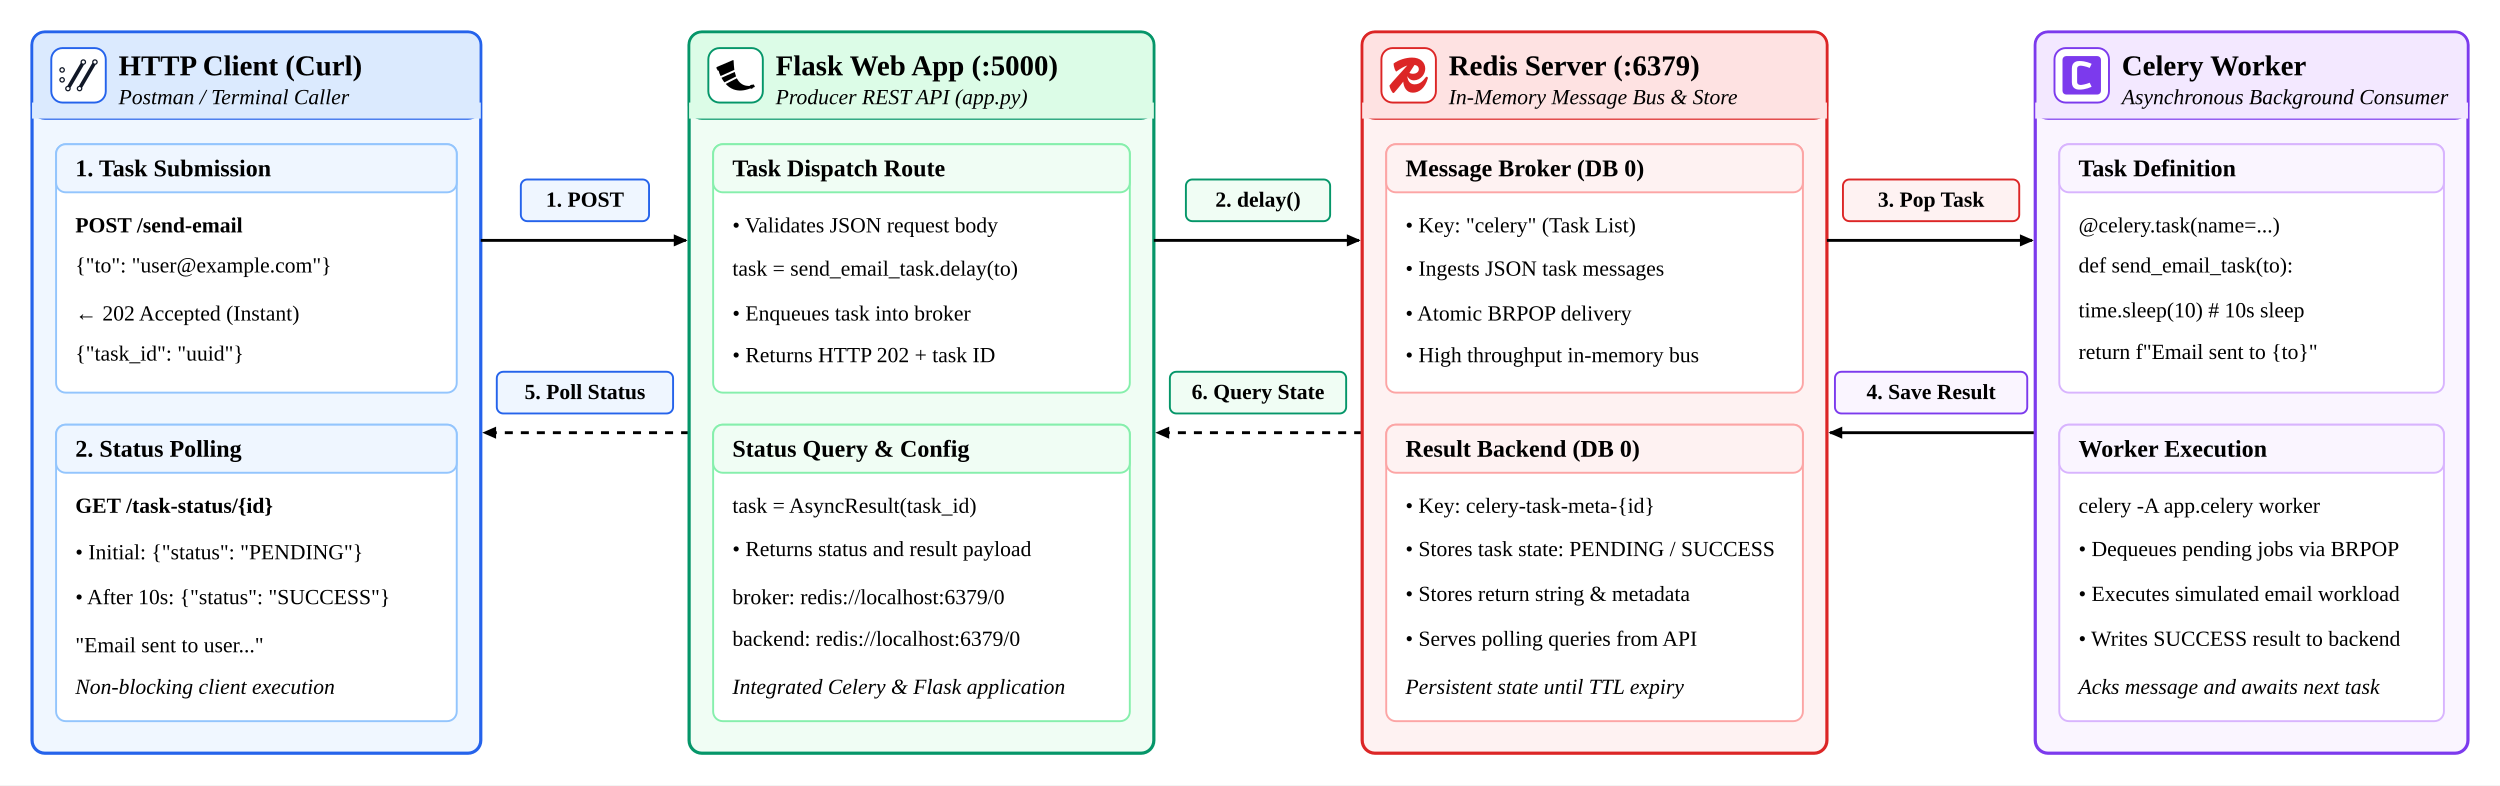
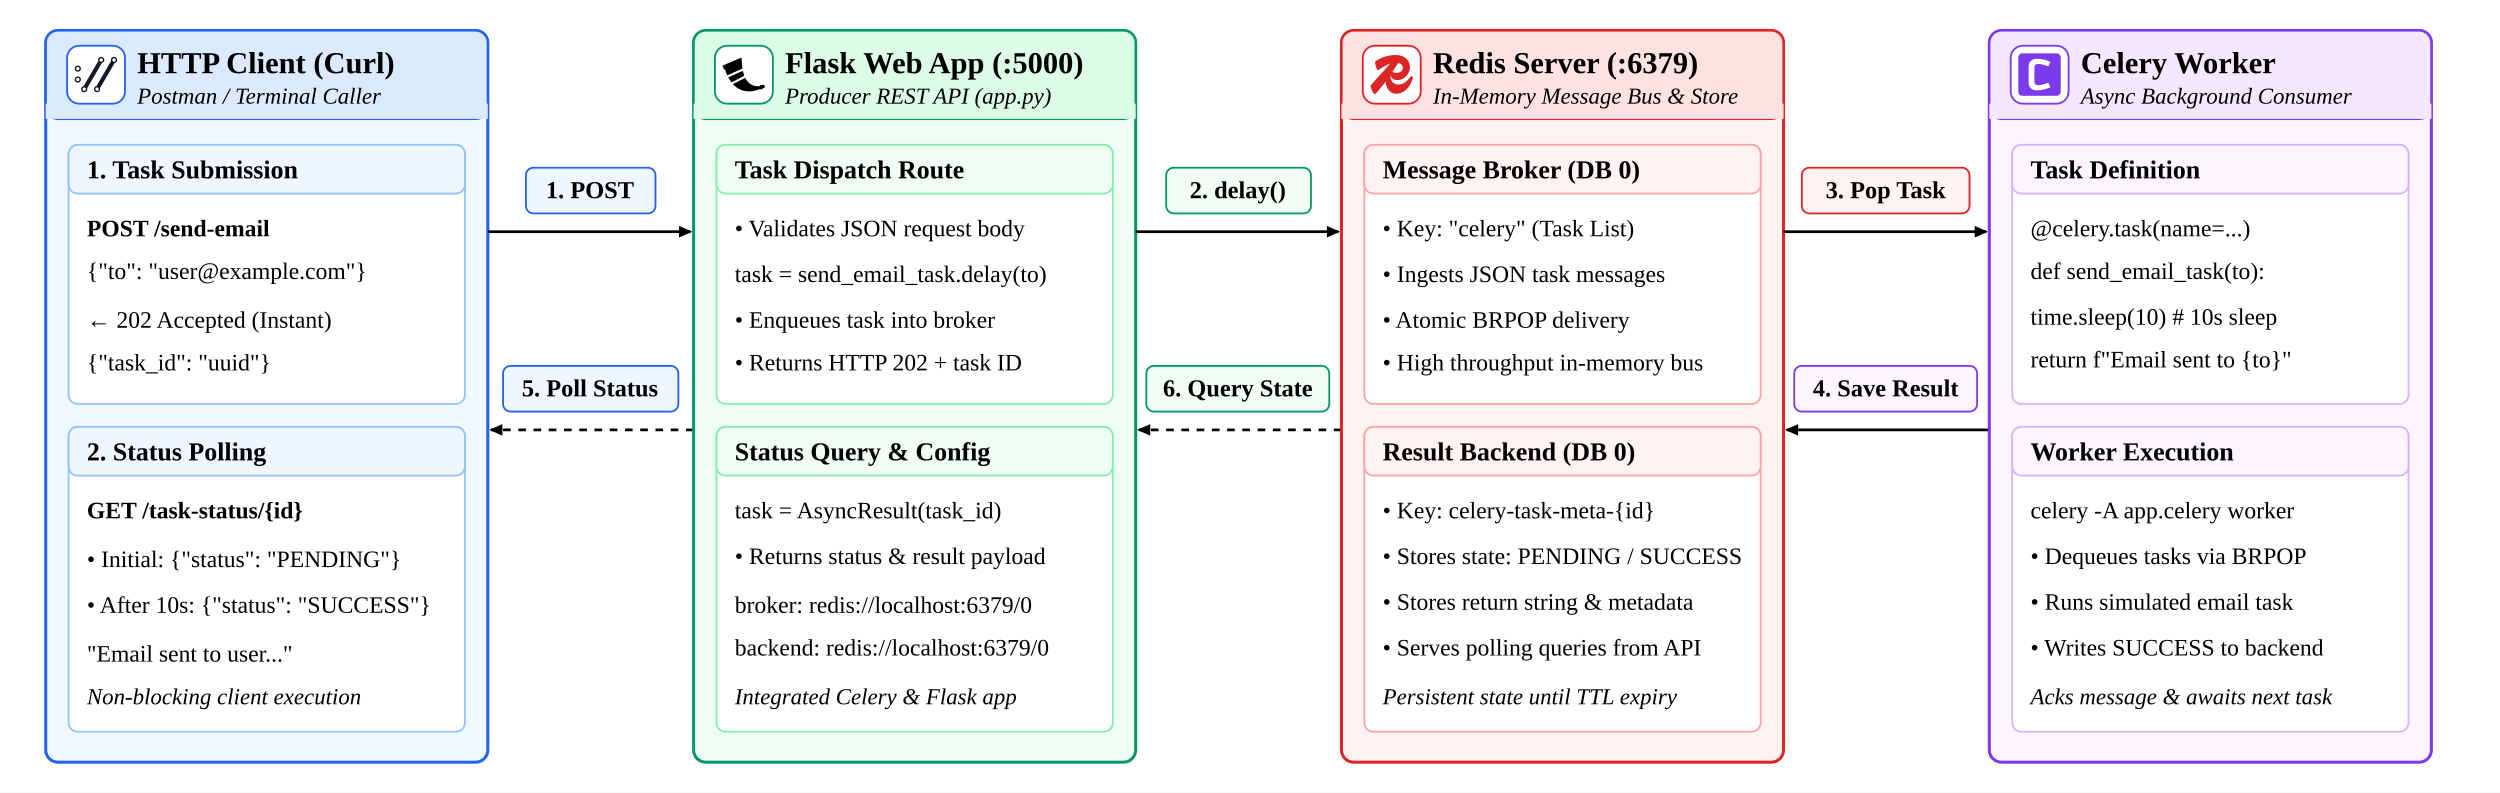
- <svg xmlns="http://www.w3.org/2000/svg" viewBox="0 0 1560 490" width="1560" height="490">
+ <svg xmlns="http://www.w3.org/2000/svg" viewBox="0 0 1640 520" width="1640" height="520">
  <defs>
    <style>
      text {
        font-family: "Times New Roman", Times, "Liberation Serif", serif;
        fill: #000000;
      }
      .title-text {
-         font-size: 18px;
+         font-size: 20px;
        font-weight: bold;
        fill: #000000;
      }
      .subtitle-text {
-         font-size: 13.5px;
+         font-size: 15px;
        font-style: italic;
        fill: #000000;
      }
      .section-heading {
-         font-size: 15px;
+         font-size: 17px;
        font-weight: bold;
        fill: #000000;
      }
      .code-font {
        font-family: "Times New Roman", Times, "Liberation Serif", serif;
-         font-size: 13.5px;
+         font-size: 15.5px;
        fill: #000000;
      }
      .body-text {
-         font-size: 13.5px;
+         font-size: 15.5px;
        fill: #000000;
      }
      .arrow-label {
-         font-size: 13.5px;
+         font-size: 16px;
        font-weight: bold;
        fill: #000000;
      }
      .arrow-sub {
-         font-size: 12.5px;
+         font-size: 14.5px;
        font-style: italic;
        fill: #000000;
      }
      .flow-step-title {
-         font-size: 14.5px;
+         font-size: 16.5px;
        font-weight: bold;
        fill: #000000;
      }
      .flow-step-sub {
-         font-size: 13px;
+         font-size: 14.5px;
        font-style: italic;
        fill: #000000;
      }
    </style>
    <marker id="arr-black" viewBox="0 0 10 10" refX="7" refY="5" markerWidth="6" markerHeight="6" orient="auto-start-reverse">
      <path d="M 0 1.5 L 8 5 L 0 8.5 z" fill="#000000" />
    </marker>
  </defs>
  <rect width="100%" height="100%" fill="#ffffff" />
-   <g transform="translate(20, 20)">
-     <rect width="280" height="450" rx="8" fill="#f0f7ff" stroke="#2563eb" stroke-width="2" />
-     <rect width="280" height="54" rx="8" fill="#dbeafe" stroke="#2563eb" stroke-width="1.5" />
-     <rect y="44" width="280" height="10" fill="#dbeafe" />
-     <rect x="12" y="10" width="34" height="34" rx="7" fill="#ffffff" stroke="#2563eb" stroke-width="1.2" />
-     <g transform="translate(17, 15) scale(1)">
+   <g transform="translate(30, 20)">
+     <rect width="290" height="480" rx="8" fill="#f0f7ff" stroke="#2563eb" stroke-width="2" />
+     <rect width="290" height="58" rx="8" fill="#dbeafe" stroke="#2563eb" stroke-width="1.5" />
+     <rect y="48" width="290" height="10" fill="#dbeafe" />
+     <rect x="14" y="10" width="38" height="38" rx="8" fill="#ffffff" stroke="#2563eb" stroke-width="1.2" />
+     <g transform="translate(19, 15) scale(1.16)">
      <path d="M.803 14.817c0-.534.433-.967.967-.967.533 0 .967.432.967.967 0 .533-.433.966-.967.966-.533 0-.967-.432-.967-.966m2.736 0c0-.196-.053-.376-.112-.552-.234-.702-.876-1.217-1.657-1.217-.125 0-.234.046-.352.071C.615 13.287 0 13.965 0 14.817c0 .976.792 1.769 1.77 1.769.977 0 1.769-.793 1.769-1.769m-1.769-7.149c.533 0 .967.433.967.967 0 .533-.433.967-.967.967-.534 0-.967-.433-.967-.967 0-.533.432-.967.967-.967m0 2.736c.977 0 1.769-.792 1.769-1.769 0-.196-.053-.376-.112-.552-.234-.702-.877-1.217-1.657-1.217-.125 0-.234.046-.352.072C.615 7.104 0 7.782 0 8.634c0 .977.792 1.769 1.77 1.769m13.221-5.694c-.534 0-.967-.433-.967-.966a.966.966 0 01.967-.967c.533 0 .966.432.966.967 0 .533-.432.966-.966.966m-9.6 16.513c-.533 0-.967-.433-.967-.967 0-.534.433-.967.967-.967a.966.966 0 01.967.967c0 .533-.432.967-.967.967m9.6-19.249c-.978 0-1.77.792-1.77 1.769 0 .208.052.403.119.588L5.039 18.558c-.803.168-1.418.846-1.418 1.698 0 .977.792 1.769 1.77 1.769.977 0 1.769-.792 1.769-1.769 0-.196-.052-.376-.111-.552l8.343-14.273c.778-.186 1.368-.853 1.368-1.688 0-.977-.793-1.769-1.769-1.769m7.24 2.736c-.534 0-.967-.433-.967-.967a.966.966 0 01.967-.967c.533 0 .967.432.967.967 0 .533-.433.967-.967.967M12.631 21.223c-.534 0-.967-.433-.967-.967a.966.966 0 01.967-.967c.533 0 .966.432.966.967 0 .533-.432.967-.966.967M22.23 1.974c-.977 0-1.769.792-1.769 1.769 0 .208.052.403.119.588l-8.301 14.226c-.802.168-1.417.846-1.417 1.698 0 .977.792 1.769 1.769 1.769.976 0 1.769-.792 1.769-1.769 0-.196-.052-.376-.111-.552l8.343-14.273C23.409 5.245 24 4.578 24 3.743c0-.977-.792-1.769-1.77-1.769" fill="#111827" />
    </g>
-     <text x="54" y="27" text-anchor="start" class="title-text">HTTP Client (Curl)</text>
-     <text x="54" y="45" text-anchor="start" class="subtitle-text">Postman / Terminal Caller</text>
-     <g transform="translate(15, 70)">
-       <rect width="250" height="155" rx="6" fill="#ffffff" stroke="#93c5fd" stroke-width="1.2" />
-       <rect width="250" height="30" rx="6" fill="#eff6ff" stroke="#93c5fd" stroke-width="1.2" />
-       <text x="12" y="20" class="section-heading">1. Task Submission</text>
-       <text x="12" y="55" class="code-font" font-weight="bold">POST /send-email</text>
-       <text x="12" y="80" class="code-font">{"to": "user@example.com"}</text>
-       <text x="12" y="110" class="body-text">← 202 Accepted (Instant)</text>
-       <text x="12" y="135" class="code-font">{"task_id": "uuid"}</text>
+     <text x="60" y="28" text-anchor="start" class="title-text">HTTP Client (Curl)</text>
+     <text x="60" y="48" text-anchor="start" class="subtitle-text">Postman / Terminal Caller</text>
+     <g transform="translate(15, 75)">
+       <rect width="260" height="170" rx="6" fill="#ffffff" stroke="#93c5fd" stroke-width="1.2" />
+       <rect width="260" height="32" rx="6" fill="#eff6ff" stroke="#93c5fd" stroke-width="1.2" />
+       <text x="12" y="22" class="section-heading">1. Task Submission</text>
+       <text x="12" y="60" class="code-font" font-weight="bold">POST /send-email</text>
+       <text x="12" y="88" class="code-font">{"to": "user@example.com"}</text>
+       <text x="12" y="120" class="body-text">← 202 Accepted (Instant)</text>
+       <text x="12" y="148" class="code-font">{"task_id": "uuid"}</text>
    </g>
-     <g transform="translate(15, 245)">
-       <rect width="250" height="185" rx="6" fill="#ffffff" stroke="#93c5fd" stroke-width="1.2" />
-       <rect width="250" height="30" rx="6" fill="#eff6ff" stroke="#93c5fd" stroke-width="1.2" />
-       <text x="12" y="20" class="section-heading">2. Status Polling</text>
-       <text x="12" y="55" class="code-font" font-weight="bold">GET /task-status/{id}</text>
-       <text x="12" y="84" class="body-text">• Initial: {"status": "PENDING"}</text>
-       <text x="12" y="112" class="body-text">• After 10s: {"status": "SUCCESS"}</text>
-       <text x="12" y="142" class="code-font">"Email sent to user..."</text>
-       <text x="12" y="168" class="subtitle-text">Non-blocking client execution</text>
+     <g transform="translate(15, 260)">
+       <rect width="260" height="200" rx="6" fill="#ffffff" stroke="#93c5fd" stroke-width="1.2" />
+       <rect width="260" height="32" rx="6" fill="#eff6ff" stroke="#93c5fd" stroke-width="1.2" />
+       <text x="12" y="22" class="section-heading">2. Status Polling</text>
+       <text x="12" y="60" class="code-font" font-weight="bold">GET /task-status/{id}</text>
+       <text x="12" y="92" class="body-text">• Initial: {"status": "PENDING"}</text>
+       <text x="12" y="122" class="body-text">• After 10s: {"status": "SUCCESS"}</text>
+       <text x="12" y="154" class="code-font">"Email sent to user..."</text>
+       <text x="12" y="182" class="subtitle-text">Non-blocking client execution</text>
    </g>
  </g>
-   <rect x="325" y="112" width="80" height="26" rx="4" fill="#eff6ff" stroke="#2563eb" stroke-width="1.2" />
-   <text x="365" y="129" text-anchor="middle" class="arrow-label">1. POST</text>
-   <line x1="300" y1="150" x2="428" y2="150" stroke="#000000" stroke-width="1.8" marker-end="url(#arr-black)" />
-   <rect x="310" y="232" width="110" height="26" rx="4" fill="#eff6ff" stroke="#2563eb" stroke-width="1.2" />
-   <text x="365" y="249" text-anchor="middle" class="arrow-label">5. Poll Status</text>
-   <line x1="430" y1="270" x2="302" y2="270" stroke="#000000" stroke-width="1.8" stroke-dasharray="5,5" marker-end="url(#arr-black)" />
-   <g transform="translate(430, 20)">
-     <rect width="290" height="450" rx="8" fill="#f0fdf4" stroke="#059669" stroke-width="2" />
-     <rect width="290" height="54" rx="8" fill="#dcfce7" stroke="#059669" stroke-width="1.5" />
-     <rect y="44" width="290" height="10" fill="#dcfce7" />
-     <rect x="12" y="10" width="34" height="34" rx="7" fill="#ffffff" stroke="#059669" stroke-width="1.2" />
-     <g transform="translate(17, 15) scale(1)">
+   <rect x="345" y="110" width="85" height="30" rx="5" fill="#eff6ff" stroke="#2563eb" stroke-width="1.2" />
+   <text x="387" y="130" text-anchor="middle" class="arrow-label">1. POST</text>
+   <line x1="320" y1="152" x2="453" y2="152" stroke="#000000" stroke-width="1.8" marker-end="url(#arr-black)" />
+   <rect x="330" y="240" width="115" height="30" rx="5" fill="#eff6ff" stroke="#2563eb" stroke-width="1.2" />
+   <text x="387" y="260" text-anchor="middle" class="arrow-label">5. Poll Status</text>
+   <line x1="455" y1="282" x2="322" y2="282" stroke="#000000" stroke-width="1.8" stroke-dasharray="5,5" marker-end="url(#arr-black)" />
+   <g transform="translate(455, 20)">
+     <rect width="290" height="480" rx="8" fill="#f0fdf4" stroke="#059669" stroke-width="2" />
+     <rect width="290" height="58" rx="8" fill="#dcfce7" stroke="#059669" stroke-width="1.5" />
+     <rect y="48" width="290" height="10" fill="#dcfce7" />
+     <rect x="14" y="10" width="38" height="38" rx="8" fill="#ffffff" stroke="#059669" stroke-width="1.2" />
+     <g transform="translate(19, 15) scale(1.16)">
      <path d="M10.773 2.878c-.013 1.434.322 4.624.445 5.734l-8.558 3.83c-.56-.959-.98-2.304-1.237-3.38l-.06.027c-.205.09-.406.053-.494-.088l-.011-.018-.82-1.506c-.058-.105-.05-.252.024-.392a.78.78 0 0 1 .358-.331l9.824-4.207c.146-.064.299-.063.4.004.106.062.127.128.13.327Zm.68 7c.523 1.97.675 2.412.832 2.818l-7.263 3.7a19.35 19.35 0 0 1-1.81-2.83l8.24-3.689Zm12.432 8.786h.003c.283.402-.047.657-.153.698l-.947.37c.037.125.035.319-.217.414l-.736.287c-.229.09-.398-.059-.42-.2l-.025-.125c-4.427 1.784-7.94 1.685-10.696.647-1.981-.745-3.576-1.983-4.846-3.379l6.948-3.54c.721 1.431 1.586 2.454 2.509 3.178 2.086 1.638 4.415 1.712 5.793 1.563l-.047-.233c-.015-.077.007-.135.086-.165l.734-.288a.302.302 0 0 1 .342.086l.748-.288a.306.306 0 0 1 .341.086l.583.89Z" fill="#000000" />
    </g>
-     <text x="54" y="27" text-anchor="start" class="title-text">Flask Web App (:5000)</text>
-     <text x="54" y="45" text-anchor="start" class="subtitle-text">Producer REST API (app.py)</text>
-     <g transform="translate(15, 70)">
-       <rect width="260" height="155" rx="6" fill="#ffffff" stroke="#86efac" stroke-width="1.2" />
-       <rect width="260" height="30" rx="6" fill="#f0fdf4" stroke="#86efac" stroke-width="1.2" />
-       <text x="12" y="20" class="section-heading">Task Dispatch Route</text>
-       <text x="12" y="55" class="body-text">• Validates JSON request body</text>
-       <text x="12" y="82" class="code-font">task = send_email_task.delay(to)</text>
-       <text x="12" y="110" class="body-text">• Enqueues task into broker</text>
-       <text x="12" y="136" class="body-text">• Returns HTTP 202 + task ID</text>
+     <text x="60" y="28" text-anchor="start" class="title-text">Flask Web App (:5000)</text>
+     <text x="60" y="48" text-anchor="start" class="subtitle-text">Producer REST API (app.py)</text>
+     <g transform="translate(15, 75)">
+       <rect width="260" height="170" rx="6" fill="#ffffff" stroke="#86efac" stroke-width="1.2" />
+       <rect width="260" height="32" rx="6" fill="#f0fdf4" stroke="#86efac" stroke-width="1.2" />
+       <text x="12" y="22" class="section-heading">Task Dispatch Route</text>
+       <text x="12" y="60" class="body-text">• Validates JSON request body</text>
+       <text x="12" y="90" class="code-font">task = send_email_task.delay(to)</text>
+       <text x="12" y="120" class="body-text">• Enqueues task into broker</text>
+       <text x="12" y="148" class="body-text">• Returns HTTP 202 + task ID</text>
    </g>
-     <g transform="translate(15, 245)">
-       <rect width="260" height="185" rx="6" fill="#ffffff" stroke="#86efac" stroke-width="1.2" />
-       <rect width="260" height="30" rx="6" fill="#f0fdf4" stroke="#86efac" stroke-width="1.2" />
-       <text x="12" y="20" class="section-heading">Status Query &amp; Config</text>
-       <text x="12" y="55" class="code-font">task = AsyncResult(task_id)</text>
-       <text x="12" y="82" class="body-text">• Returns status and result payload</text>
-       <text x="12" y="112" class="code-font">broker: redis://localhost:6379/0</text>
-       <text x="12" y="138" class="code-font">backend: redis://localhost:6379/0</text>
-       <text x="12" y="168" class="subtitle-text">Integrated Celery &amp; Flask application</text>
+     <g transform="translate(15, 260)">
+       <rect width="260" height="200" rx="6" fill="#ffffff" stroke="#86efac" stroke-width="1.2" />
+       <rect width="260" height="32" rx="6" fill="#f0fdf4" stroke="#86efac" stroke-width="1.2" />
+       <text x="12" y="22" class="section-heading">Status Query &amp; Config</text>
+       <text x="12" y="60" class="code-font">task = AsyncResult(task_id)</text>
+       <text x="12" y="90" class="body-text">• Returns status &amp; result payload</text>
+       <text x="12" y="122" class="code-font">broker: redis://localhost:6379/0</text>
+       <text x="12" y="150" class="code-font">backend: redis://localhost:6379/0</text>
+       <text x="12" y="182" class="subtitle-text">Integrated Celery &amp; Flask app</text>
    </g>
  </g>
-   <rect x="740" y="112" width="90" height="26" rx="4" fill="#f0fdf4" stroke="#059669" stroke-width="1.2" />
-   <text x="785" y="129" text-anchor="middle" class="arrow-label">2. delay()</text>
-   <line x1="720" y1="150" x2="848" y2="150" stroke="#000000" stroke-width="1.8" marker-end="url(#arr-black)" />
-   <rect x="730" y="232" width="110" height="26" rx="4" fill="#f0fdf4" stroke="#059669" stroke-width="1.2" />
-   <text x="785" y="249" text-anchor="middle" class="arrow-label">6. Query State</text>
-   <line x1="850" y1="270" x2="722" y2="270" stroke="#000000" stroke-width="1.8" stroke-dasharray="5,5" marker-end="url(#arr-black)" />
-   <g transform="translate(850, 20)">
-     <rect width="290" height="450" rx="8" fill="#fef2f2" stroke="#dc2626" stroke-width="2" />
-     <rect width="290" height="54" rx="8" fill="#fee2e2" stroke="#dc2626" stroke-width="1.5" />
-     <rect y="44" width="290" height="10" fill="#fee2e2" />
-     <rect x="12" y="10" width="34" height="34" rx="7" fill="#ffffff" stroke="#dc2626" stroke-width="1.2" />
-     <g transform="translate(17, 15) scale(1)">
+   <rect x="765" y="110" width="95" height="30" rx="5" fill="#f0fdf4" stroke="#059669" stroke-width="1.2" />
+   <text x="812" y="130" text-anchor="middle" class="arrow-label">2. delay()</text>
+   <line x1="745" y1="152" x2="878" y2="152" stroke="#000000" stroke-width="1.8" marker-end="url(#arr-black)" />
+   <rect x="752" y="240" width="120" height="30" rx="5" fill="#f0fdf4" stroke="#059669" stroke-width="1.2" />
+   <text x="812" y="260" text-anchor="middle" class="arrow-label">6. Query State</text>
+   <line x1="880" y1="282" x2="747" y2="282" stroke="#000000" stroke-width="1.8" stroke-dasharray="5,5" marker-end="url(#arr-black)" />
+   <g transform="translate(880, 20)">
+     <rect width="290" height="480" rx="8" fill="#fef2f2" stroke="#dc2626" stroke-width="2" />
+     <rect width="290" height="58" rx="8" fill="#fee2e2" stroke="#dc2626" stroke-width="1.5" />
+     <rect y="48" width="290" height="10" fill="#fee2e2" />
+     <rect x="14" y="10" width="38" height="38" rx="8" fill="#ffffff" stroke="#dc2626" stroke-width="1.2" />
+     <g transform="translate(19, 15) scale(1.16)">
      <path d="M22.71 13.145c-1.66 2.092-3.452 4.483-7.038 4.483-3.203 0-4.397-2.825-4.48-5.12.701 1.484 2.073 2.685 4.214 2.63 4.117-.133 6.94-3.852 6.94-7.239 0-4.05-3.022-6.972-8.268-6.972-3.752 0-8.4 1.428-11.455 3.685C2.59 6.937 3.885 9.958 4.35 9.626c2.648-1.904 4.748-3.13 6.784-3.744C8.12 9.244.886 17.05 0 18.425c.1 1.261 1.66 4.648 2.424 4.648.232 0 .431-.133.664-.365a100.49 100.49 0 0 0 5.54-6.765c.222 3.104 1.748 6.898 6.014 6.898 3.819 0 7.604-2.756 9.33-8.965.2-.764-.73-1.361-1.261-.73zm-4.349-5.013c0 1.959-1.926 2.922-3.685 2.922-.941 0-1.664-.247-2.235-.568 1.051-1.592 2.092-3.225 3.21-4.973 1.972.334 2.71 1.43 2.71 2.619z" fill="#dc2626" />
    </g>
-     <text x="54" y="27" text-anchor="start" class="title-text">Redis Server (:6379)</text>
-     <text x="54" y="45" text-anchor="start" class="subtitle-text">In-Memory Message Bus &amp; Store</text>
-     <g transform="translate(15, 70)">
-       <rect width="260" height="155" rx="6" fill="#ffffff" stroke="#fca5a5" stroke-width="1.2" />
-       <rect width="260" height="30" rx="6" fill="#fef2f2" stroke="#fca5a5" stroke-width="1.2" />
-       <text x="12" y="20" class="section-heading">Message Broker (DB 0)</text>
-       <text x="12" y="55" class="body-text">• Key: "celery" (Task List)</text>
-       <text x="12" y="82" class="body-text">• Ingests JSON task messages</text>
-       <text x="12" y="110" class="body-text">• Atomic BRPOP delivery</text>
-       <text x="12" y="136" class="body-text">• High throughput in-memory bus</text>
+     <text x="60" y="28" text-anchor="start" class="title-text">Redis Server (:6379)</text>
+     <text x="60" y="48" text-anchor="start" class="subtitle-text">In-Memory Message Bus &amp; Store</text>
+     <g transform="translate(15, 75)">
+       <rect width="260" height="170" rx="6" fill="#ffffff" stroke="#fca5a5" stroke-width="1.2" />
+       <rect width="260" height="32" rx="6" fill="#fef2f2" stroke="#fca5a5" stroke-width="1.2" />
+       <text x="12" y="22" class="section-heading">Message Broker (DB 0)</text>
+       <text x="12" y="60" class="body-text">• Key: "celery" (Task List)</text>
+       <text x="12" y="90" class="body-text">• Ingests JSON task messages</text>
+       <text x="12" y="120" class="body-text">• Atomic BRPOP delivery</text>
+       <text x="12" y="148" class="body-text">• High throughput in-memory bus</text>
    </g>
-     <g transform="translate(15, 245)">
-       <rect width="260" height="185" rx="6" fill="#ffffff" stroke="#fca5a5" stroke-width="1.2" />
-       <rect width="260" height="30" rx="6" fill="#fef2f2" stroke="#fca5a5" stroke-width="1.2" />
-       <text x="12" y="20" class="section-heading">Result Backend (DB 0)</text>
-       <text x="12" y="55" class="body-text">• Key: celery-task-meta-{id}</text>
-       <text x="12" y="82" class="body-text">• Stores task state: PENDING / SUCCESS</text>
-       <text x="12" y="110" class="body-text">• Stores return string &amp; metadata</text>
-       <text x="12" y="138" class="body-text">• Serves polling queries from API</text>
-       <text x="12" y="168" class="subtitle-text">Persistent state until TTL expiry</text>
+     <g transform="translate(15, 260)">
+       <rect width="260" height="200" rx="6" fill="#ffffff" stroke="#fca5a5" stroke-width="1.2" />
+       <rect width="260" height="32" rx="6" fill="#fef2f2" stroke="#fca5a5" stroke-width="1.2" />
+       <text x="12" y="22" class="section-heading">Result Backend (DB 0)</text>
+       <text x="12" y="60" class="body-text">• Key: celery-task-meta-{id}</text>
+       <text x="12" y="90" class="body-text">• Stores state: PENDING / SUCCESS</text>
+       <text x="12" y="120" class="body-text">• Stores return string &amp; metadata</text>
+       <text x="12" y="150" class="body-text">• Serves polling queries from API</text>
+       <text x="12" y="182" class="subtitle-text">Persistent state until TTL expiry</text>
    </g>
  </g>
-   <rect x="1150" y="112" width="110" height="26" rx="4" fill="#fef2f2" stroke="#dc2626" stroke-width="1.2" />
-   <text x="1205" y="129" text-anchor="middle" class="arrow-label">3. Pop Task</text>
-   <line x1="1140" y1="150" x2="1268" y2="150" stroke="#000000" stroke-width="1.8" marker-end="url(#arr-black)" />
-   <rect x="1145" y="232" width="120" height="26" rx="4" fill="#faf5ff" stroke="#7c3aed" stroke-width="1.2" />
-   <text x="1205" y="249" text-anchor="middle" class="arrow-label">4. Save Result</text>
-   <line x1="1270" y1="270" x2="1142" y2="270" stroke="#000000" stroke-width="1.8" marker-end="url(#arr-black)" />
-   <g transform="translate(1270, 20)">
-     <rect width="270" height="450" rx="8" fill="#faf5ff" stroke="#7c3aed" stroke-width="2" />
-     <rect width="270" height="54" rx="8" fill="#f3e8ff" stroke="#7c3aed" stroke-width="1.5" />
-     <rect y="44" width="270" height="10" fill="#f3e8ff" />
-     <rect x="12" y="10" width="34" height="34" rx="7" fill="#ffffff" stroke="#7c3aed" stroke-width="1.2" />
-     <g transform="translate(17, 15) scale(1)">
+   <rect x="1182" y="110" width="110" height="30" rx="5" fill="#fef2f2" stroke="#dc2626" stroke-width="1.2" />
+   <text x="1237" y="130" text-anchor="middle" class="arrow-label">3. Pop Task</text>
+   <line x1="1170" y1="152" x2="1303" y2="152" stroke="#000000" stroke-width="1.8" marker-end="url(#arr-black)" />
+   <rect x="1177" y="240" width="120" height="30" rx="5" fill="#faf5ff" stroke="#7c3aed" stroke-width="1.2" />
+   <text x="1237" y="260" text-anchor="middle" class="arrow-label">4. Save Result</text>
+   <line x1="1305" y1="282" x2="1172" y2="282" stroke="#000000" stroke-width="1.8" marker-end="url(#arr-black)" />
+   <g transform="translate(1305, 20)">
+     <rect width="290" height="480" rx="8" fill="#faf5ff" stroke="#7c3aed" stroke-width="2" />
+     <rect width="290" height="58" rx="8" fill="#f3e8ff" stroke="#7c3aed" stroke-width="1.5" />
+     <rect y="48" width="290" height="10" fill="#f3e8ff" />
+     <rect x="14" y="10" width="38" height="38" rx="8" fill="#ffffff" stroke="#7c3aed" stroke-width="1.2" />
+     <g transform="translate(19, 15) scale(1.16)">
      <path d="M2.303 0A2.298 2.298 0 0 0 0 2.303v19.394A2.298 2.298 0 0 0 2.303 24h19.394A2.298 2.298 0 0 0 24 21.697V2.303A2.298 2.298 0 0 0 21.697 0zm8.177 3.072c4.098 0 7.028 1.438 7.68 1.764l-1.194 2.55c-2.442-1.057-4.993-1.41-5.672-1.41-1.574 0-2.17.922-2.17 1.763v8.494c0 .869.596 1.791 2.17 1.791.679 0 3.23-.38 5.672-1.41l1.194 2.496c-.435.271-3.637 1.818-7.68 1.818-1.112 0-4.64-.244-4.64-4.64V7.713c0-4.397 3.528-4.64 4.64-4.64z" fill="#7c3aed" />
    </g>
-     <text x="54" y="27" text-anchor="start" class="title-text">Celery Worker</text>
-     <text x="54" y="45" text-anchor="start" class="subtitle-text">Asynchronous Background Consumer</text>
-     <g transform="translate(15, 70)">
-       <rect width="240" height="155" rx="6" fill="#ffffff" stroke="#d8b4fe" stroke-width="1.2" />
-       <rect width="240" height="30" rx="6" fill="#faf5ff" stroke="#d8b4fe" stroke-width="1.2" />
-       <text x="12" y="20" class="section-heading">Task Definition</text>
-       <text x="12" y="55" class="code-font">@celery.task(name=...)</text>
-       <text x="12" y="80" class="code-font">def send_email_task(to):</text>
-       <text x="12" y="108" class="code-font">  time.sleep(10) # 10s sleep</text>
-       <text x="12" y="134" class="code-font">  return f"Email sent to {to}"</text>
+     <text x="60" y="28" text-anchor="start" class="title-text">Celery Worker</text>
+     <text x="60" y="48" text-anchor="start" class="subtitle-text">Async Background Consumer</text>
+     <g transform="translate(15, 75)">
+       <rect width="260" height="170" rx="6" fill="#ffffff" stroke="#d8b4fe" stroke-width="1.2" />
+       <rect width="260" height="32" rx="6" fill="#faf5ff" stroke="#d8b4fe" stroke-width="1.2" />
+       <text x="12" y="22" class="section-heading">Task Definition</text>
+       <text x="12" y="60" class="code-font">@celery.task(name=...)</text>
+       <text x="12" y="88" class="code-font">def send_email_task(to):</text>
+       <text x="12" y="118" class="code-font">  time.sleep(10) # 10s sleep</text>
+       <text x="12" y="146" class="code-font">  return f"Email sent to {to}"</text>
    </g>
-     <g transform="translate(15, 245)">
-       <rect width="240" height="185" rx="6" fill="#ffffff" stroke="#d8b4fe" stroke-width="1.2" />
-       <rect width="240" height="30" rx="6" fill="#faf5ff" stroke="#d8b4fe" stroke-width="1.2" />
-       <text x="12" y="20" class="section-heading">Worker Execution</text>
-       <text x="12" y="55" class="code-font">celery -A app.celery worker</text>
-       <text x="12" y="82" class="body-text">• Dequeues pending jobs via BRPOP</text>
-       <text x="12" y="110" class="body-text">• Executes simulated email workload</text>
-       <text x="12" y="138" class="body-text">• Writes SUCCESS result to backend</text>
-       <text x="12" y="168" class="subtitle-text">Acks message and awaits next task</text>
+     <g transform="translate(15, 260)">
+       <rect width="260" height="200" rx="6" fill="#ffffff" stroke="#d8b4fe" stroke-width="1.2" />
+       <rect width="260" height="32" rx="6" fill="#faf5ff" stroke="#d8b4fe" stroke-width="1.2" />
+       <text x="12" y="22" class="section-heading">Worker Execution</text>
+       <text x="12" y="60" class="code-font">celery -A app.celery worker</text>
+       <text x="12" y="90" class="body-text">• Dequeues tasks via BRPOP</text>
+       <text x="12" y="120" class="body-text">• Runs simulated email task</text>
+       <text x="12" y="150" class="body-text">• Writes SUCCESS to backend</text>
+       <text x="12" y="182" class="subtitle-text">Acks message &amp; awaits next task</text>
    </g>
  </g>
</svg>
